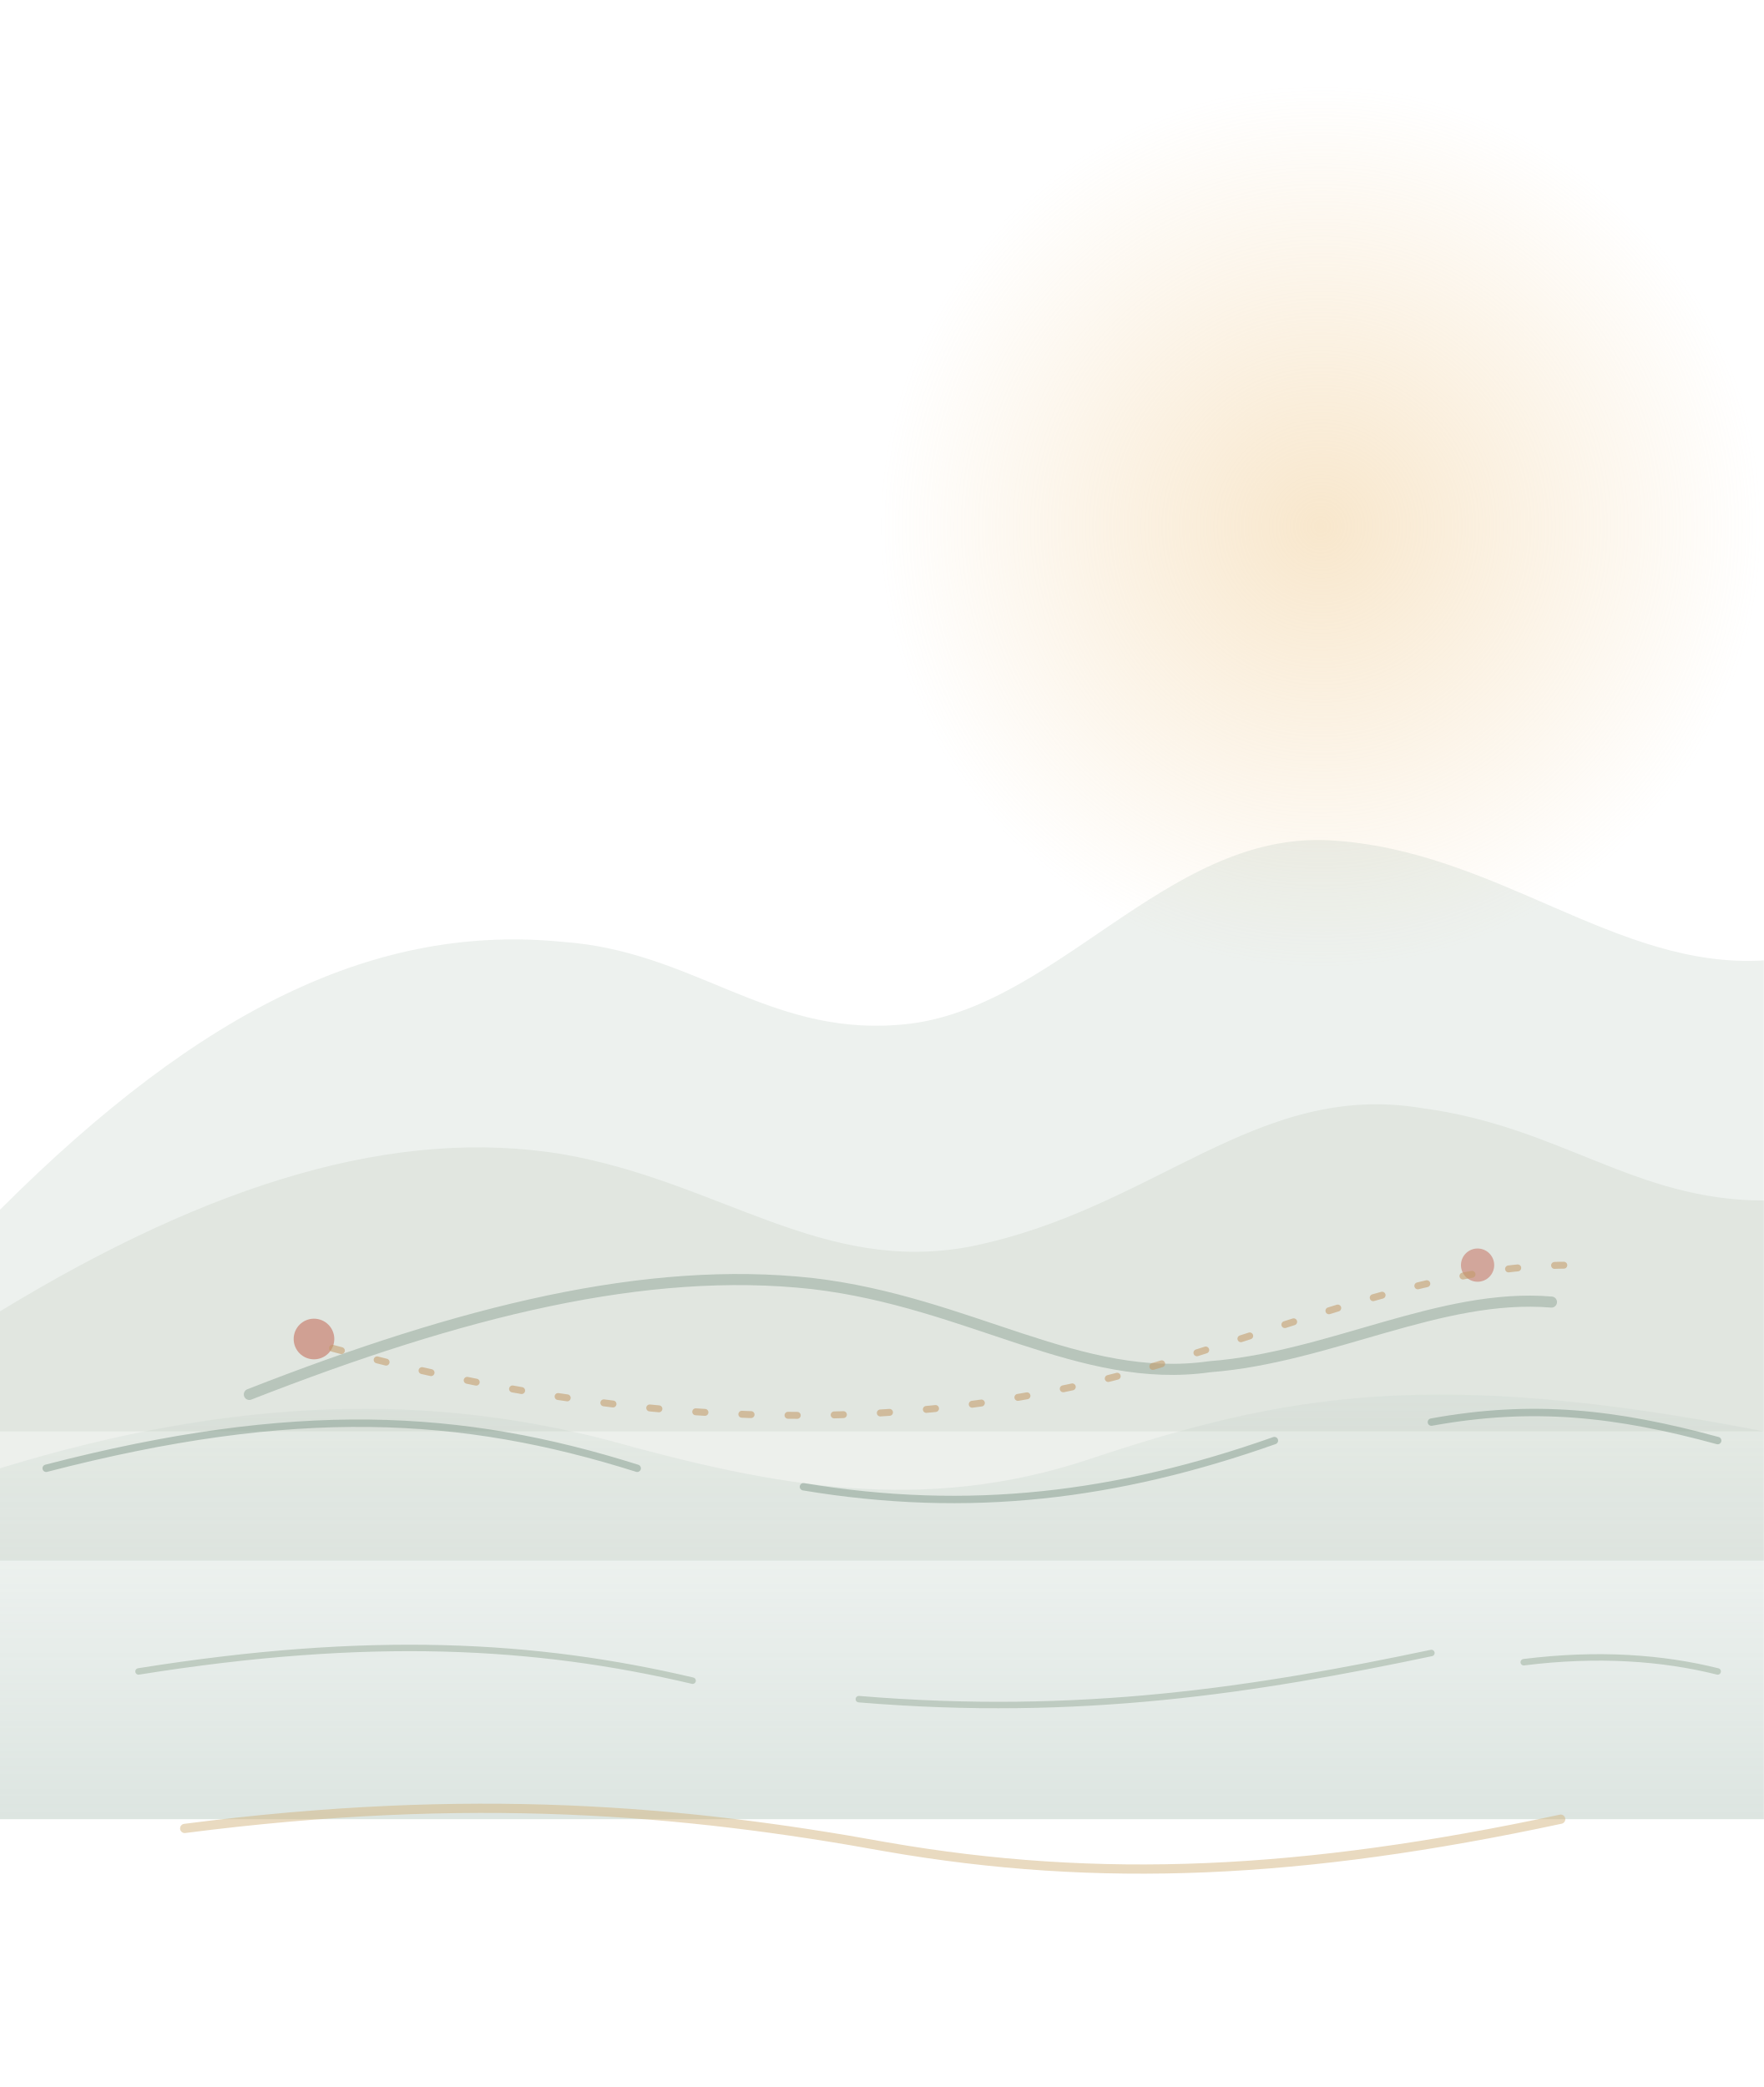
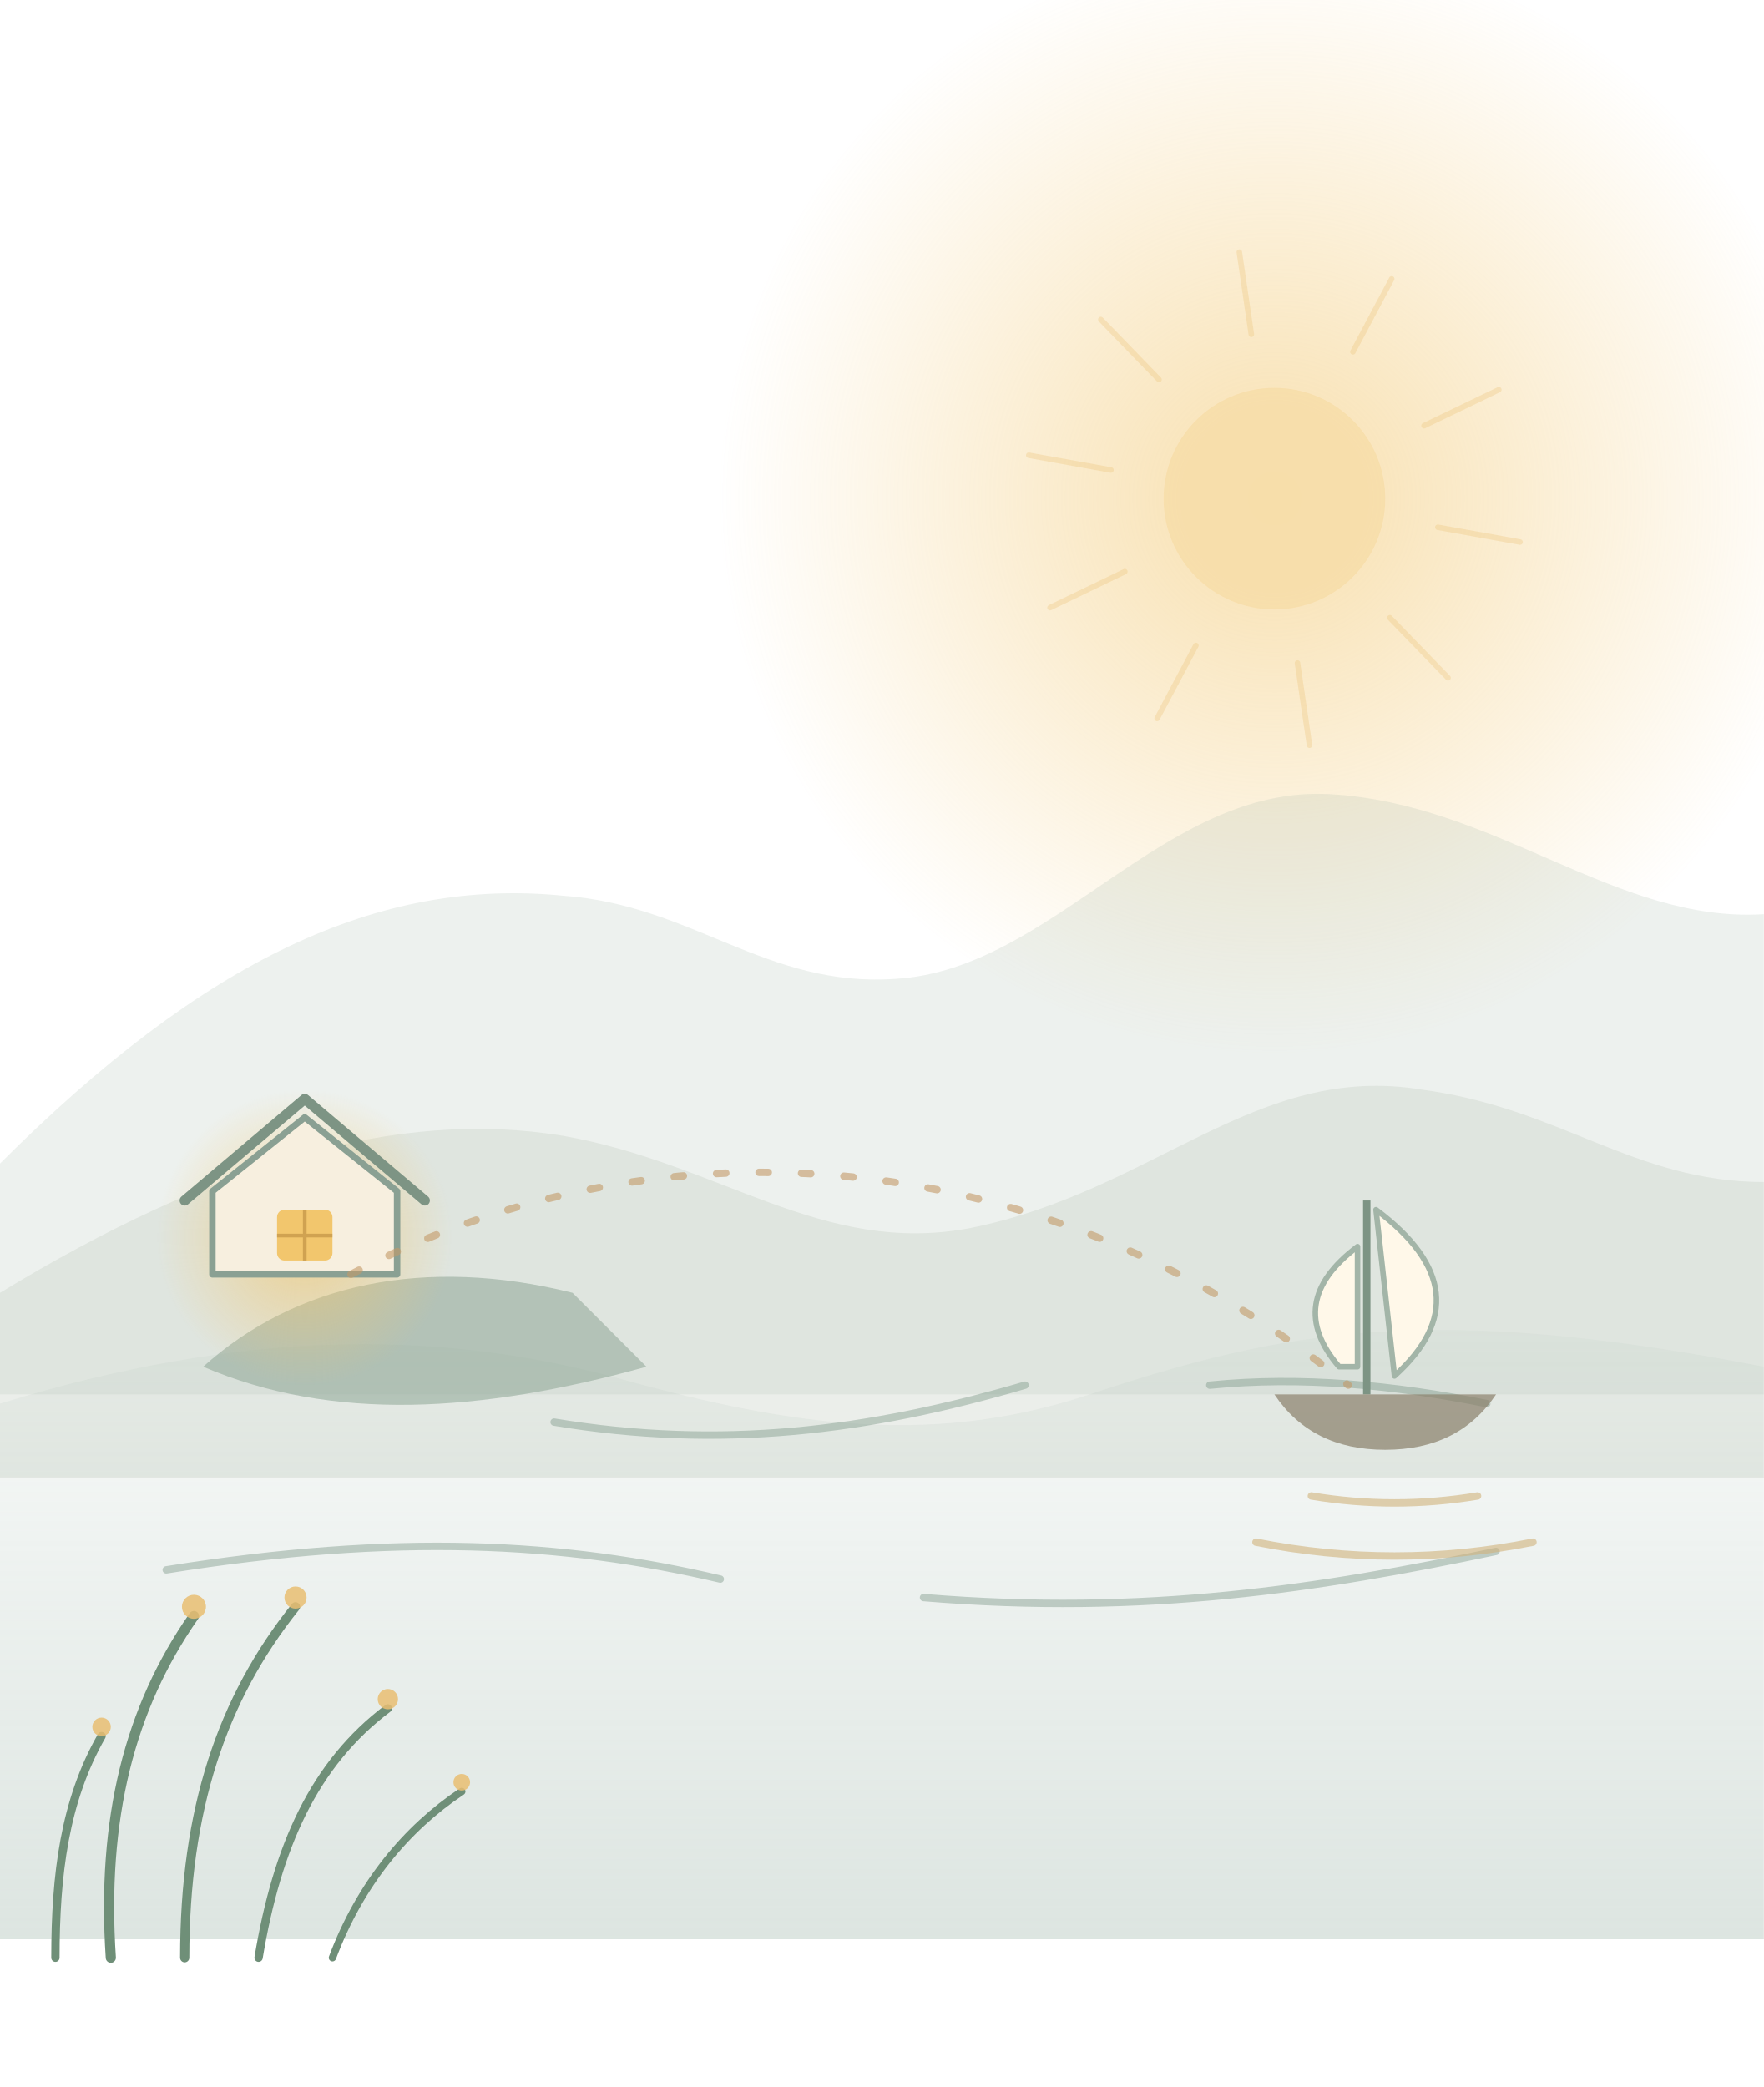
<svg xmlns="http://www.w3.org/2000/svg" viewBox="0 0 191 226" role="img" aria-labelledby="title desc">
  <defs>
-     <radialGradient id="ms-glow">
-       <stop stop-color="#f1cf9a" stop-opacity=".5" />
-       <stop offset="1" stop-color="#f1cf9a" stop-opacity="0" />
+     <radialGradient id="ms-sun">
+       <stop stop-color="#f2c66d" stop-opacity="0.55" />
+       <stop offset="1" stop-color="#f2c66d" stop-opacity="0" />
+     </radialGradient>
+     <radialGradient id="ms-win">
+       <stop stop-color="#f2c66d" stop-opacity="0.7" />
+       <stop offset="1" stop-color="#f2c66d" stop-opacity="0" />
    </radialGradient>
    <linearGradient id="ms-water" x1="0" y1="0" x2="0" y2="1">
-       <stop stop-color="#8da99b" stop-opacity=".08" />
-       <stop offset="1" stop-color="#8da99b" stop-opacity=".3" />
+       <stop stop-color="#8da99b" stop-opacity="0.06" />
+       <stop offset="1" stop-color="#8da99b" stop-opacity="0.3" />
+     </linearGradient>
+     <linearGradient id="ms-beam" x1="0" y1="0" x2="0" y2="1">
+       <stop stop-color="#f2c66d" stop-opacity="0.0" />
+       <stop offset="1" stop-color="#f2c66d" stop-opacity="0.0" />
    </linearGradient>
  </defs>
-   <circle cx="143" cy="57" r="48" fill="url(#ms-glow)" />
-   <path d="M0 131c22-22 41-31 61-29 14 1 22 10 36 9 17-1 29-21 47-20 18 1 31 14 47 13v51H0Z" fill="#a8b9ad" fill-opacity=".2" />
-   <path d="M0 142c23-14 43-20 61-17 17 3 28 13 44 10 20-4 31-18 49-15 15 2 23 10 37 10v39H0Z" fill="#c7cec2" fill-opacity=".32" />
-   <path d="M0 159c26-8 47-8 66-3 18 5 34 8 52 2 21-7 37-10 73-3v42H0Z" fill="url(#ms-water)" />
-   <path d="M5 159c27-7 45-6 64 0m18 2c18 3 34 1 51-5m17-2c11-2 20-1 31 2" fill="none" stroke="#829b8d" stroke-opacity=".5" stroke-width=".8" stroke-linecap="round" />
-   <path d="M15 181c25-4 43-3 60 1m18 2c24 2 43-1 62-5m10 1c8-1 15-.5 21 1" fill="none" stroke="#9daf9e" stroke-opacity=".52" stroke-width=".7" stroke-linecap="round" />
-   <path d="M20 198c31-4 54-2 76 2 23 4 45 3 73-3" fill="none" stroke="#d0b27b" stroke-opacity=".48" stroke-width="1" stroke-linecap="round" />
-   <path d="M27 151c23-9 43-14 61-12 17 2 29 11 43 9 13-1 25-8 37-7" fill="none" stroke="#718b7c" stroke-opacity=".36" stroke-width="1.2" stroke-linecap="round" />
-   <circle cx="34" cy="145" r="2.2" fill="#c98576" fill-opacity=".72" />
-   <circle cx="160" cy="137" r="1.8" fill="#c98576" fill-opacity=".65" />
-   <path d="M36 146c33 9 64 10 92 1 16-5 29-10 42-10" fill="none" stroke="#c39a68" stroke-opacity=".56" stroke-width=".75" stroke-dasharray="1 4" stroke-linecap="round" />
+   <circle cx="138" cy="54" r="60" fill="url(#ms-sun)" />
+   <circle cx="138" cy="54" r="12" fill="#f7deaa" fill-opacity=".9" />
+   <g stroke="#e9bf72" stroke-opacity=".3" stroke-width=".6" stroke-linecap="round">
+     <path d="M155.7 57.1L164.6 58.7" />
+     <path d="M150.5 66.9L156.8 73.4" />
+     <path d="M140.5 71.8L141.8 80.7" />
+     <path d="M129.5 69.9L125.3 77.8" />
+     <path d="M121.8 61.9L113.7 65.8" />
+     <path d="M120.3 50.9L111.4 49.3" />
+     <path d="M125.5 41.1L119.2 34.6" />
+     <path d="M135.5 36.2L134.2 27.3" />
+     <path d="M146.5 38.1L150.7 30.2" />
+     <path d="M154.2 46.1L162.3 42.2" />
+   </g>
+   <path d="M0 126c22-22 41-31 61-29 14 1 22 10 36 9 17-1 29-21 47-20 18 1 31 14 47 13v52H0Z" fill="#a8b9ad" fill-opacity=".2" />
+   <path d="M0 140c23-14 43-20 61-17 17 3 28 13 44 10 20-4 31-18 49-15 15 2 23 10 37 10v32H0Z" fill="#c7cec2" fill-opacity=".34" />
+   <path d="M0 152c26-8 47-8 66-3 18 5 34 8 52 2 21-7 37-10 73-3v62H0Z" fill="url(#ms-water)" />
+   <path d="M60 154c18 3 34 1 51-4m20 0c10-1 20 0 30 2M18 170c25-4 43-3 60 1m22 2c24 2 43-1 62-5" fill="none" stroke="#829b8d" stroke-opacity=".45" stroke-width=".8" stroke-linecap="round" />
+   <path d="M22 148c10-9 24-12 40-8l8 8c-18 5-34 6-48 0Z" fill="#8fa596" fill-opacity=".55" />
+   <circle cx="33" cy="134" r="16" fill="url(#ms-win)" />
+   <path d="M23 138h20v-9l-10-8-10 8Z" fill="#f7efdf" stroke="#8aa093" stroke-width=".7" stroke-linejoin="round" />
+   <path d="M20 130l13-11 13 11" fill="none" stroke="#7d9484" stroke-width="1.1" stroke-linecap="round" stroke-linejoin="round" />
+   <rect x="30" y="131" width="6" height="5.5" rx=".8" fill="#f2c66d" />
+   <path d="M33 131v5.5M30 133.8h6" stroke="#b98a3e" stroke-opacity=".6" stroke-width=".4" />
+   <path d="M148 130v21" stroke="#7d9484" stroke-width=".8" />
+   <path d="M149 131q12 9 2 18Z" fill="#fff8e9" stroke="#a3b5a8" stroke-width=".6" stroke-linejoin="round" />
+   <path d="M147 135q-8 6-2 13h2Z" fill="#fff8e9" stroke="#a3b5a8" stroke-width=".6" stroke-linejoin="round" />
+   <path d="M138 151h24q-4 6-12 6t-12-6Z" fill="#8a7f6a" fill-opacity=".7" />
+   <path d="M142 162c6 1 12 1 18 0m-24 5c10 2 20 2 30 0" fill="none" stroke="#d0b27b" stroke-opacity=".6" stroke-width=".8" stroke-linecap="round" />
+   <path d="M38 138c34-18 76-14 108 12" fill="none" stroke="#c39a68" stroke-opacity=".6" stroke-width=".8" stroke-dasharray="1 3.6" stroke-linecap="round" />
+   <g fill="none" stroke="#6f8f78" stroke-linecap="round">
+     <path d="M12 212c-1-15 2-27 9-37" stroke-width="1.1" />
+     <path d="M20 212c0-16 4-28 12-38" stroke-width="1" />
+     <path d="M28 212c2-12 6-21 14-27" stroke-width=".9" />
+     <path d="M6 212c0-9 1-17 5-24" stroke-width=".9" />
+     <path d="M36 212c3-8 8-14 14-18" stroke-width=".8" />
+   </g>
+   <g fill="#e9bf72" fill-opacity=".85">
+     <circle cx="21" cy="174" r="1.3" />
+     <circle cx="32" cy="173" r="1.2" />
+     <circle cx="42" cy="184" r="1.1" />
+     <circle cx="11" cy="187" r="1" />
+     <circle cx="50" cy="193" r=".9" />
+   </g>
</svg>
